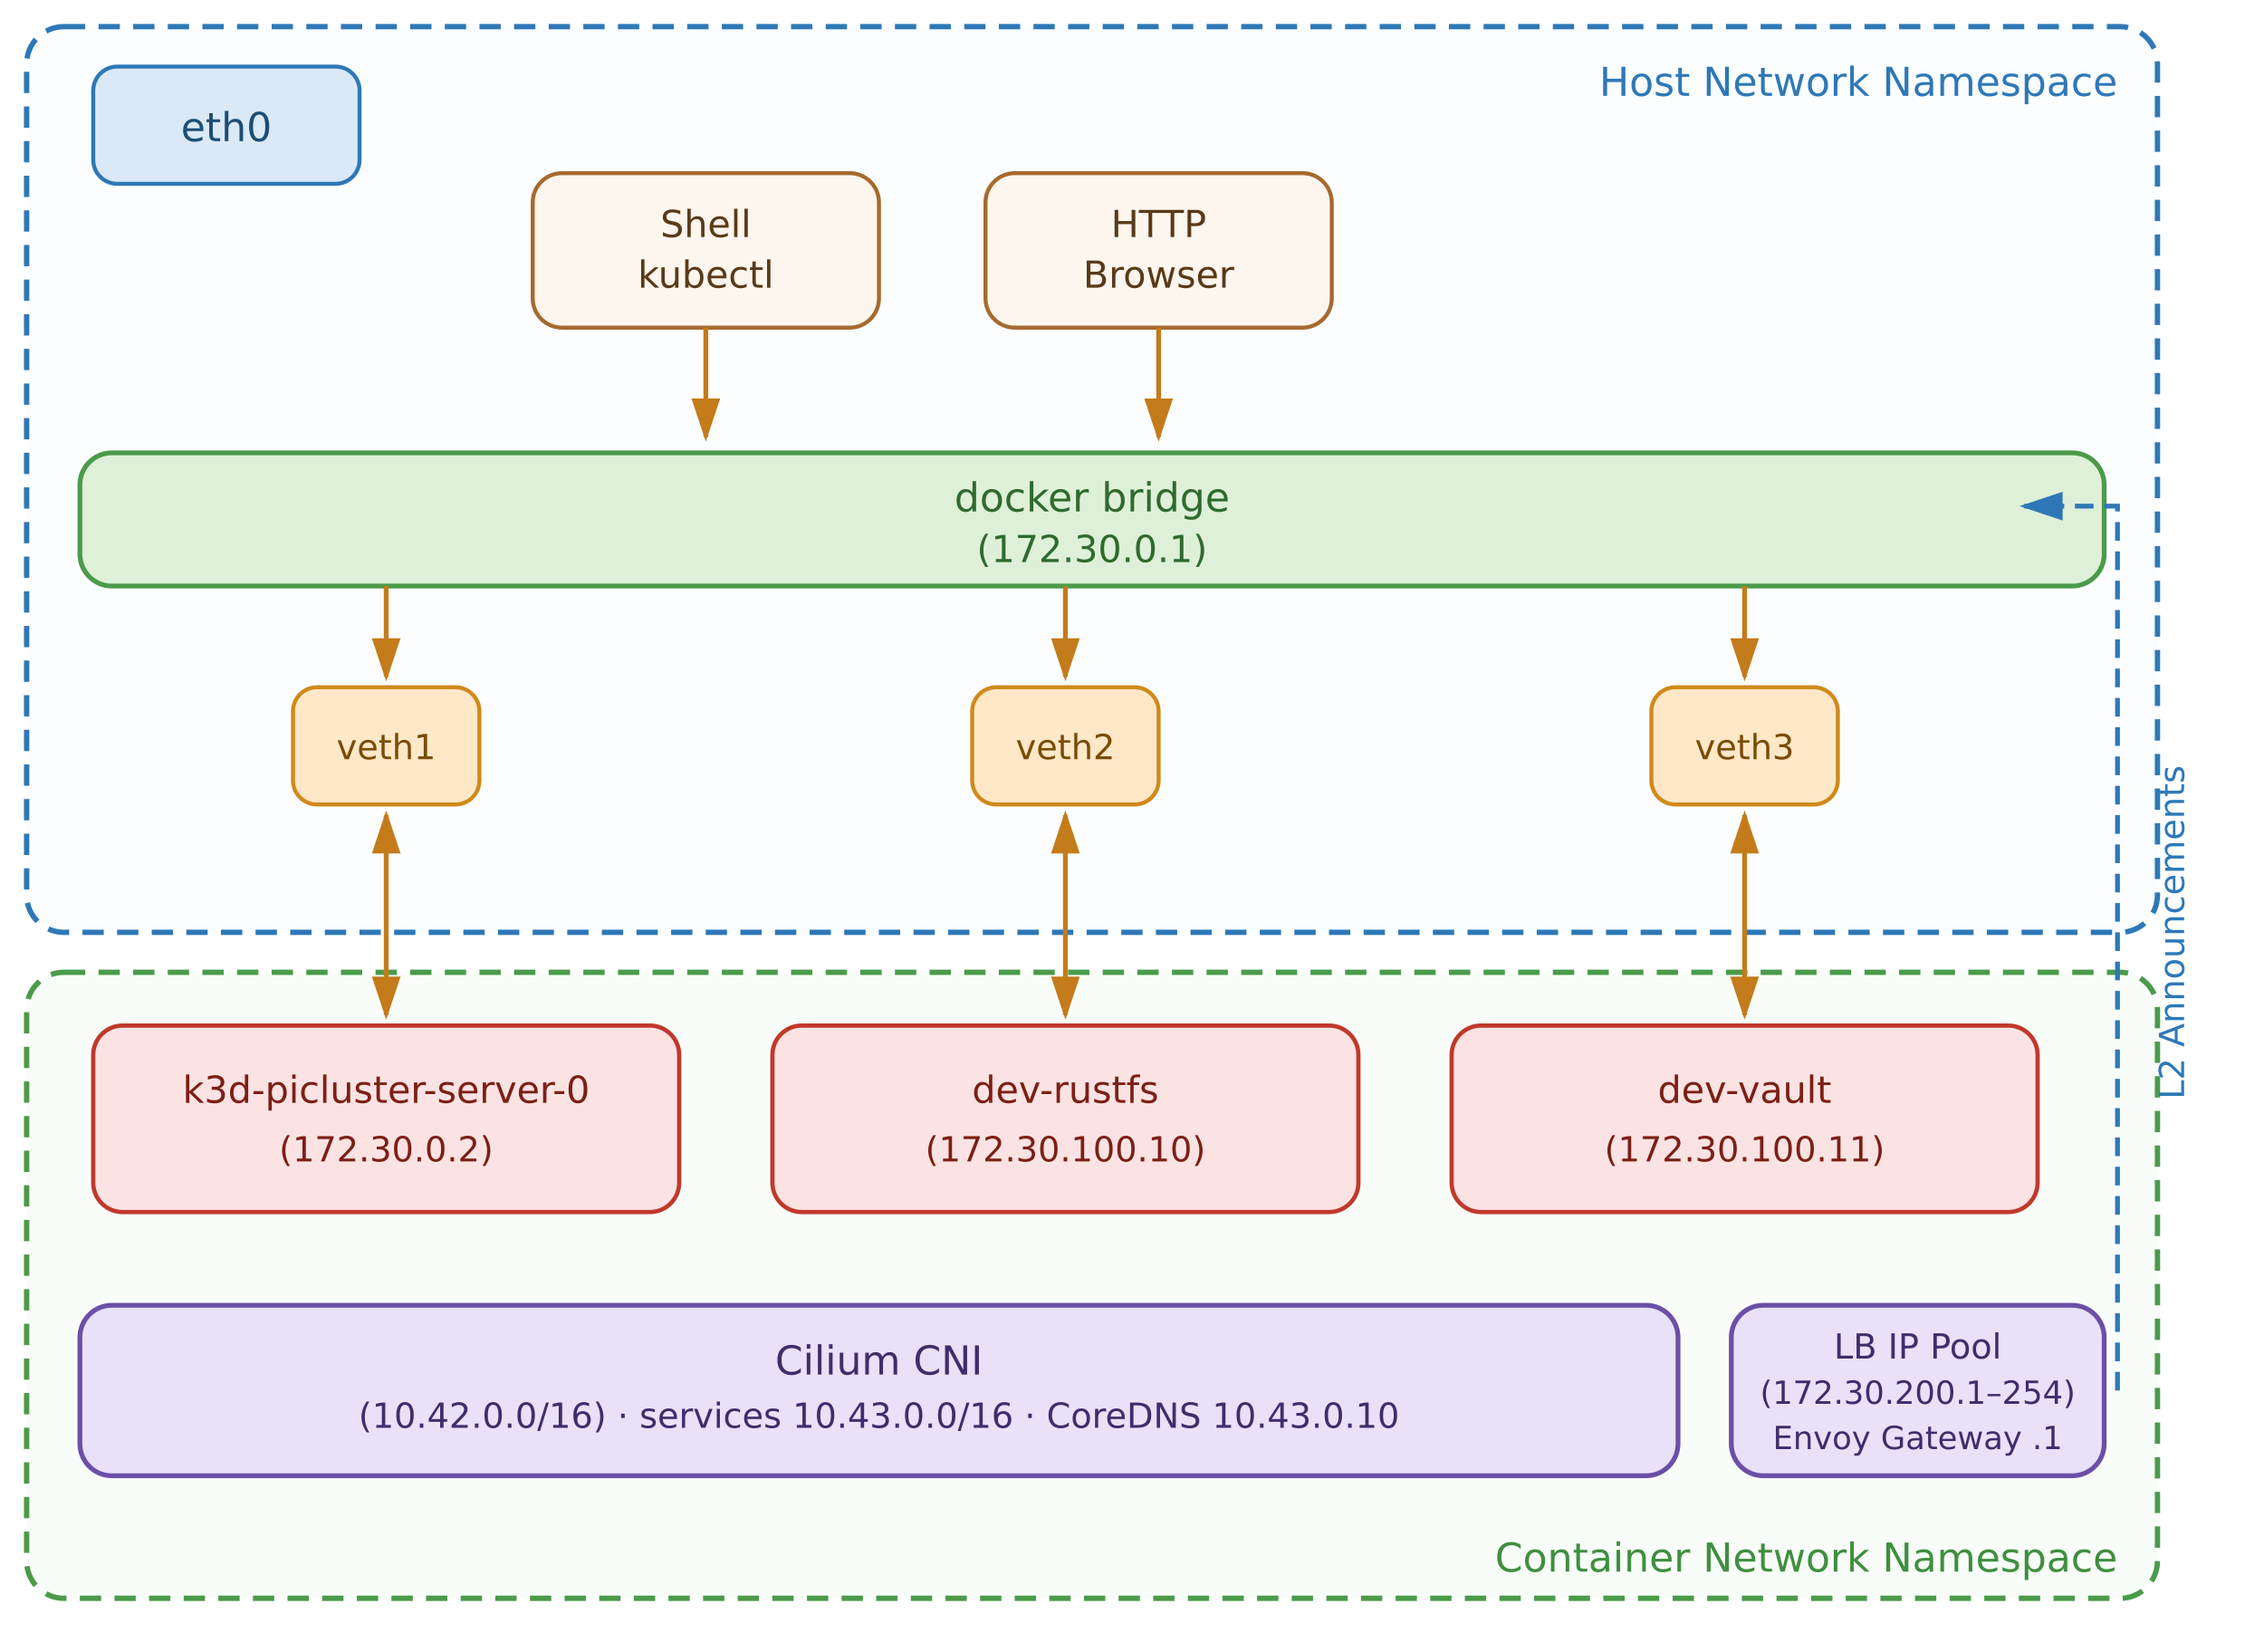
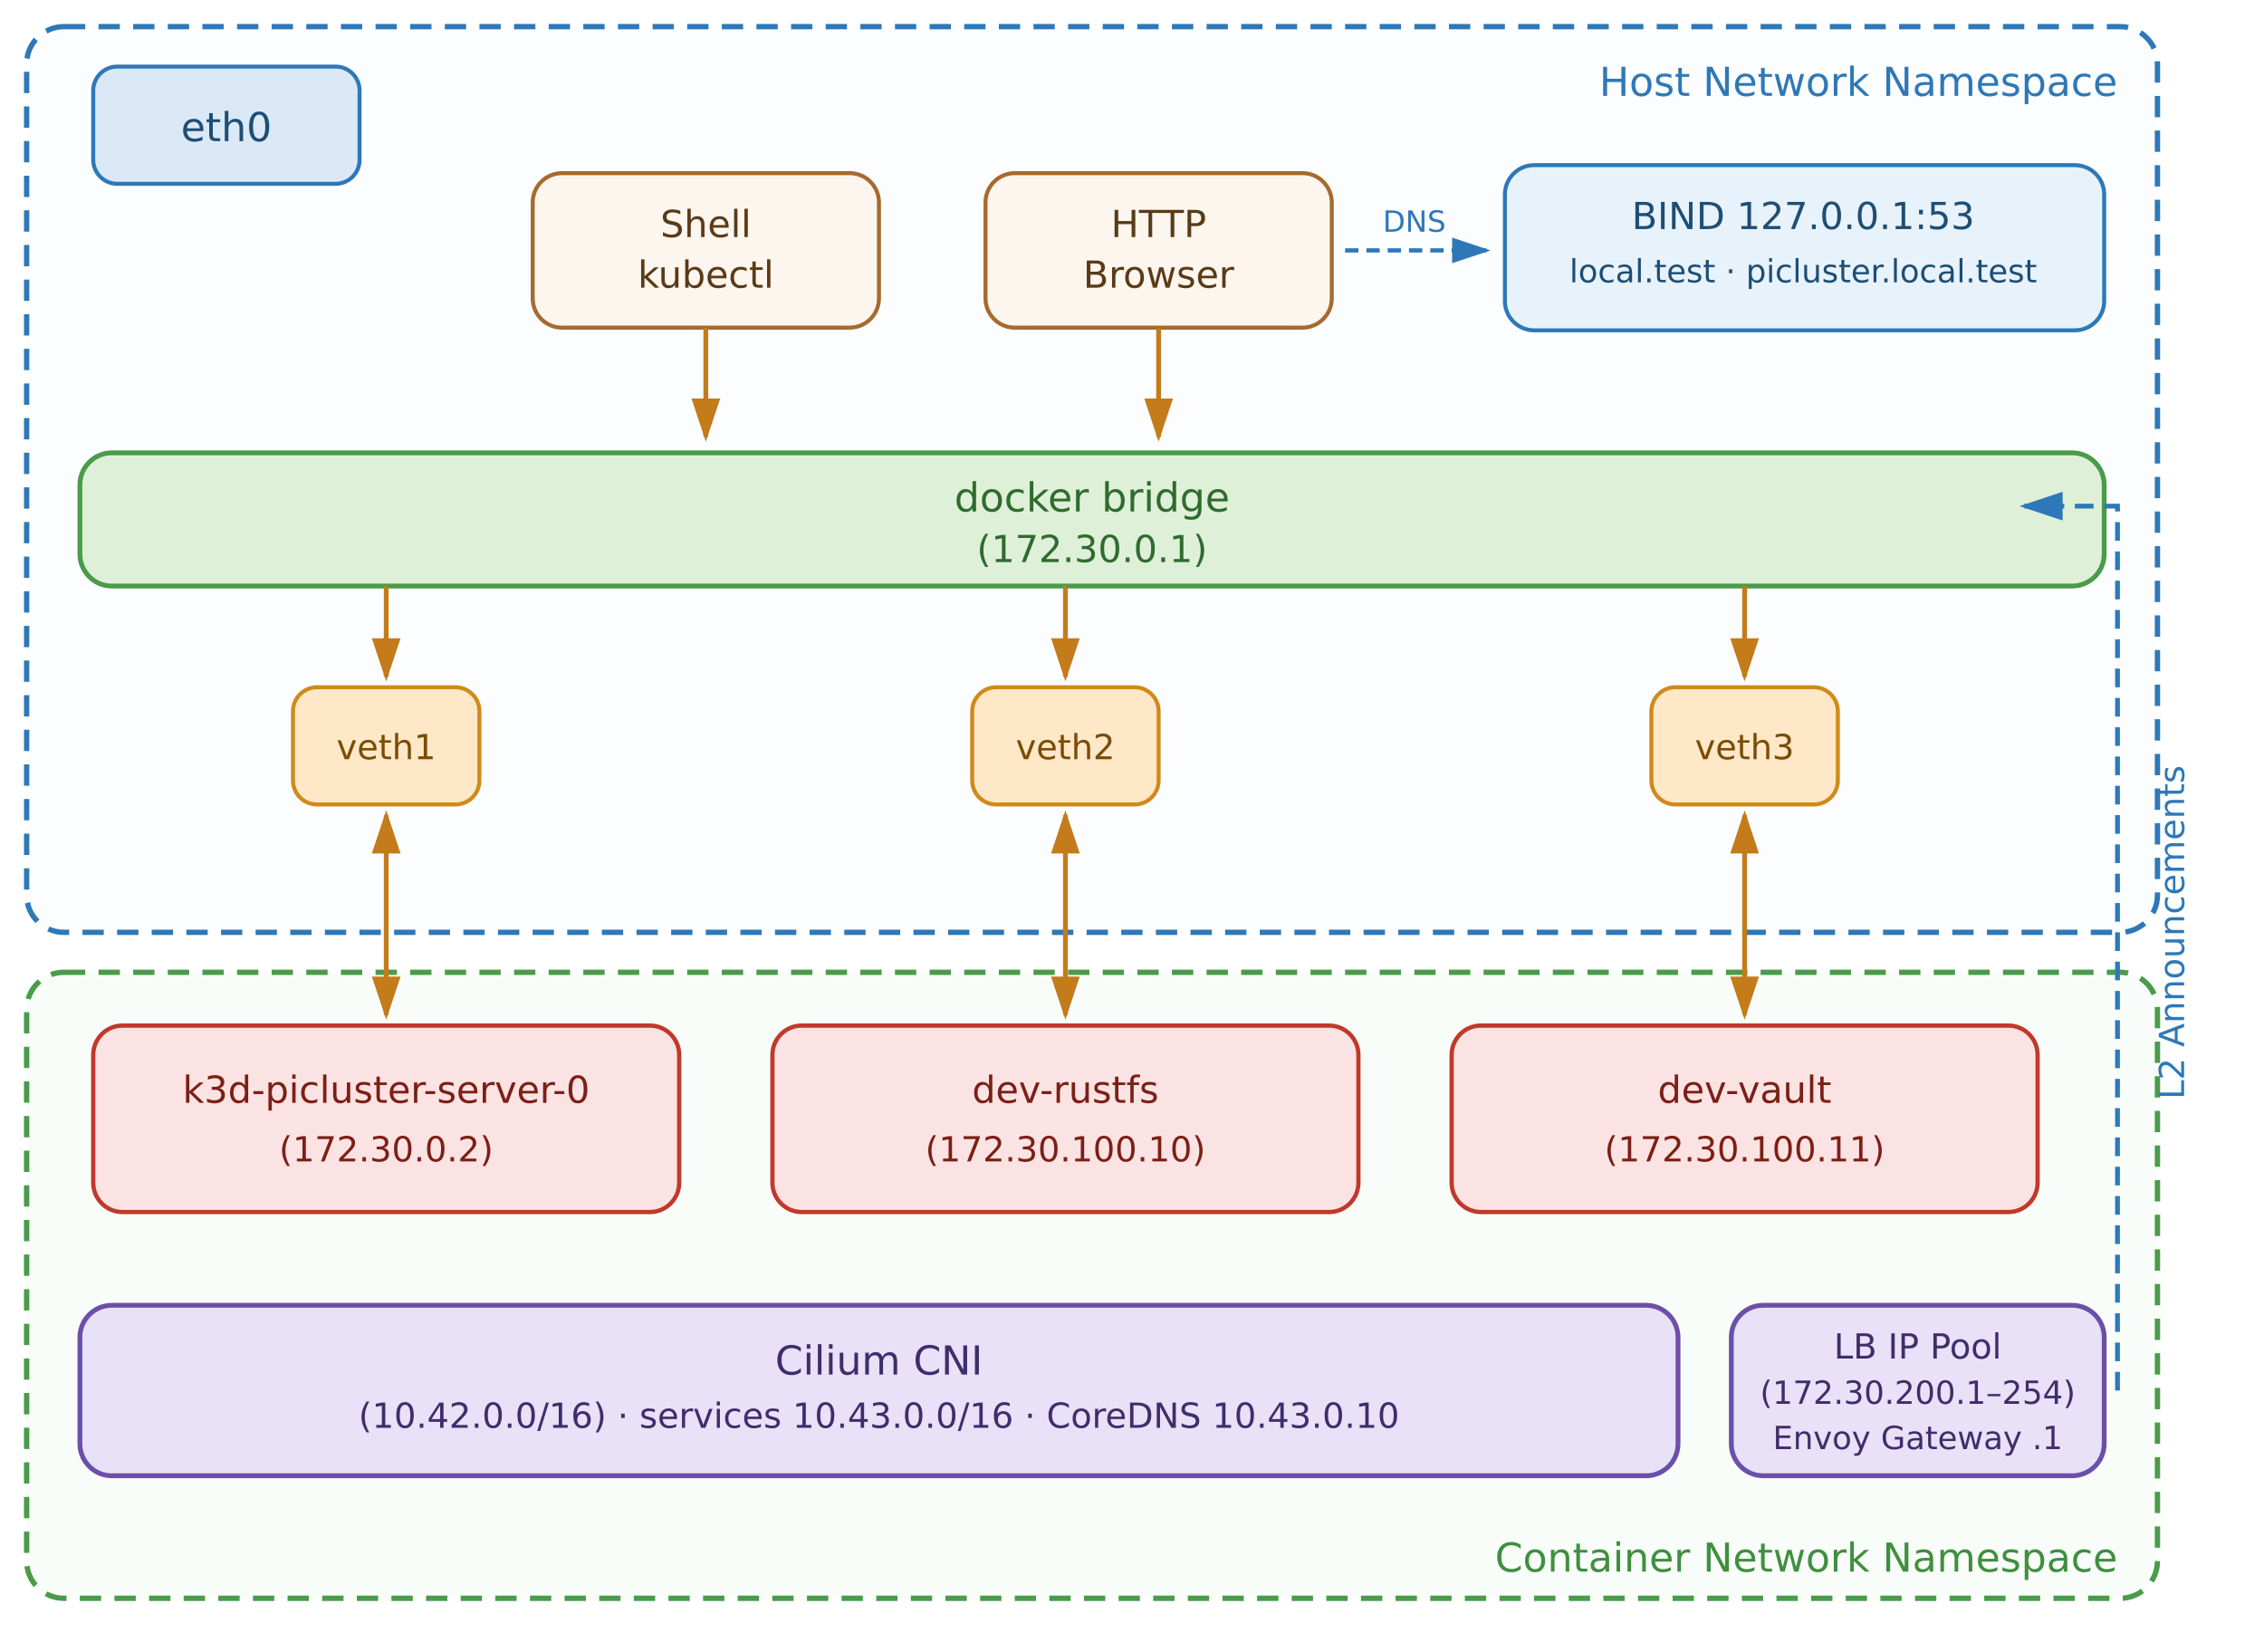
<svg xmlns="http://www.w3.org/2000/svg" width="850" height="620" viewBox="0 0 850 620" font-family="DejaVu Sans, Helvetica, Arial, sans-serif">
  <defs>
    <marker id="a-orange" markerWidth="10" markerHeight="10" refX="8" refY="3" orient="auto" markerUnits="strokeWidth">
      <path d="M0,0 L0,6 L9,3 z" fill="#c47b1a" />
    </marker>
    <marker id="a-orange-start" markerWidth="10" markerHeight="10" refX="1" refY="3" orient="auto" markerUnits="strokeWidth">
      <path d="M9,0 L9,6 L0,3 z" fill="#c47b1a" />
    </marker>
    <marker id="a-blue" markerWidth="10" markerHeight="10" refX="8" refY="3" orient="auto" markerUnits="strokeWidth">
      <path d="M0,0 L0,6 L9,3 z" fill="#2e78b7" />
    </marker>
  </defs>
  <rect x="10" y="10" width="800" height="340" rx="14" fill="#fbfdff" stroke="#2e78b7" stroke-width="2" stroke-dasharray="8 5" />
  <text x="795" y="36" text-anchor="end" fill="#2e78b7" font-size="15">Host Network Namespace</text>
  <rect x="35" y="25" width="100" height="44" rx="9" fill="#dbe9f7" stroke="#2e78b7" stroke-width="1.5" />
  <text x="85" y="53" text-anchor="middle" fill="#1d4e75" font-size="15">eth0</text>
  <rect x="200" y="65" width="130" height="58" rx="11" fill="#fdf6ee" stroke="#a66a2e" stroke-width="1.5" />
  <text x="265" y="89" text-anchor="middle" fill="#5a3a18" font-size="14">Shell</text>
  <text x="265" y="108" text-anchor="middle" fill="#5a3a18" font-size="14">kubectl</text>
  <rect x="370" y="65" width="130" height="58" rx="11" fill="#fdf6ee" stroke="#a66a2e" stroke-width="1.5" />
  <text x="435" y="89" text-anchor="middle" fill="#5a3a18" font-size="14">HTTP</text>
  <text x="435" y="108" text-anchor="middle" fill="#5a3a18" font-size="14">Browser</text>
+   <rect x="565" y="62" width="225" height="62" rx="11" fill="#e8f2fb" stroke="#2e78b7" stroke-width="1.5" />
+   <text x="677" y="86" text-anchor="middle" fill="#1d4e75" font-size="14">BIND 127.0.0.1:53</text>
+   <text x="677" y="106" text-anchor="middle" fill="#1d4e75" font-size="12">local.test · picluster.local.test</text>
+   <line x1="505" y1="94" x2="558" y2="94" stroke="#2e78b7" stroke-width="1.6" stroke-dasharray="5 3" marker-end="url(#a-blue)" />
+   <text x="531" y="87" text-anchor="middle" fill="#2e78b7" font-size="11">DNS</text>
  <line x1="265" y1="123" x2="265" y2="164" stroke="#c47b1a" stroke-width="1.8" marker-end="url(#a-orange)" />
  <line x1="435" y1="123" x2="435" y2="164" stroke="#c47b1a" stroke-width="1.8" marker-end="url(#a-orange)" />
  <rect x="30" y="170" width="760" height="50" rx="12" fill="#dff0d8" stroke="#4a9b4a" stroke-width="1.8" />
  <text x="410" y="192" text-anchor="middle" fill="#2f6b2f" font-size="15">docker bridge</text>
  <text x="410" y="211" text-anchor="middle" fill="#2f6b2f" font-size="14">(172.30.0.1)</text>
  <line x1="145" y1="220" x2="145" y2="254" stroke="#c47b1a" stroke-width="1.8" marker-end="url(#a-orange)" />
  <line x1="400" y1="220" x2="400" y2="254" stroke="#c47b1a" stroke-width="1.8" marker-end="url(#a-orange)" />
  <line x1="655" y1="220" x2="655" y2="254" stroke="#c47b1a" stroke-width="1.8" marker-end="url(#a-orange)" />
  <rect x="110" y="258" width="70" height="44" rx="9" fill="#ffe8c8" stroke="#d08a1a" stroke-width="1.5" />
  <text x="145" y="285" text-anchor="middle" fill="#7a4c06" font-size="13">veth1</text>
  <rect x="365" y="258" width="70" height="44" rx="9" fill="#ffe8c8" stroke="#d08a1a" stroke-width="1.5" />
  <text x="400" y="285" text-anchor="middle" fill="#7a4c06" font-size="13">veth2</text>
  <rect x="620" y="258" width="70" height="44" rx="9" fill="#ffe8c8" stroke="#d08a1a" stroke-width="1.5" />
  <text x="655" y="285" text-anchor="middle" fill="#7a4c06" font-size="13">veth3</text>
  <rect x="10" y="365" width="800" height="235" rx="14" fill="#f9fdf9" stroke="#4a9b4a" stroke-width="2" stroke-dasharray="8 5" />
  <text x="795" y="590" text-anchor="end" fill="#3f8f3f" font-size="15">Container Network Namespace</text>
  <rect x="35" y="385" width="220" height="70" rx="11" fill="#fbe3e3" stroke="#c0392b" stroke-width="1.6" />
  <text x="145" y="414" text-anchor="middle" fill="#7d1f16" font-size="14">k3d-picluster-server-0</text>
  <text x="145" y="436" text-anchor="middle" fill="#7d1f16" font-size="13">(172.30.0.2)</text>
  <rect x="290" y="385" width="220" height="70" rx="11" fill="#fbe3e3" stroke="#c0392b" stroke-width="1.6" />
  <text x="400" y="414" text-anchor="middle" fill="#7d1f16" font-size="14">dev-rustfs</text>
  <text x="400" y="436" text-anchor="middle" fill="#7d1f16" font-size="13">(172.30.100.10)</text>
  <rect x="545" y="385" width="220" height="70" rx="11" fill="#fbe3e3" stroke="#c0392b" stroke-width="1.6" />
  <text x="655" y="414" text-anchor="middle" fill="#7d1f16" font-size="14">dev-vault</text>
  <text x="655" y="436" text-anchor="middle" fill="#7d1f16" font-size="13">(172.30.100.11)</text>
  <line x1="145" y1="306" x2="145" y2="381" stroke="#c47b1a" stroke-width="1.8" marker-end="url(#a-orange)" marker-start="url(#a-orange-start)" />
  <line x1="400" y1="306" x2="400" y2="381" stroke="#c47b1a" stroke-width="1.8" marker-end="url(#a-orange)" marker-start="url(#a-orange-start)" />
  <line x1="655" y1="306" x2="655" y2="381" stroke="#c47b1a" stroke-width="1.8" marker-end="url(#a-orange)" marker-start="url(#a-orange-start)" />
  <rect x="30" y="490" width="600" height="64" rx="12" fill="#e8e1f7" stroke="#6b4fa8" stroke-width="1.8" />
  <text x="330" y="516" text-anchor="middle" fill="#3f2d6b" font-size="15">Cilium CNI</text>
  <text x="330" y="536" text-anchor="middle" fill="#3f2d6b" font-size="13">(10.42.0.0/16) · services 10.43.0.0/16 · CoreDNS 10.43.0.10</text>
  <rect x="650" y="490" width="140" height="64" rx="12" fill="#e8e1f7" stroke="#6b4fa8" stroke-width="1.8" />
  <text x="720" y="510" text-anchor="middle" fill="#3f2d6b" font-size="13">LB IP Pool</text>
  <text x="720" y="527" text-anchor="middle" fill="#3f2d6b" font-size="12">(172.30.200.1–254)</text>
  <text x="720" y="544" text-anchor="middle" fill="#3f2d6b" font-size="12">Envoy Gateway .1</text>
  <path d="M795,522 L795,190 L760,190" fill="none" stroke="#2e78b7" stroke-width="1.8" stroke-dasharray="7 4" marker-end="url(#a-blue)" />
  <text x="820" y="350" text-anchor="middle" fill="#2e78b7" font-size="13" transform="rotate(-90 820 350)">L2 Announcements</text>
</svg>
